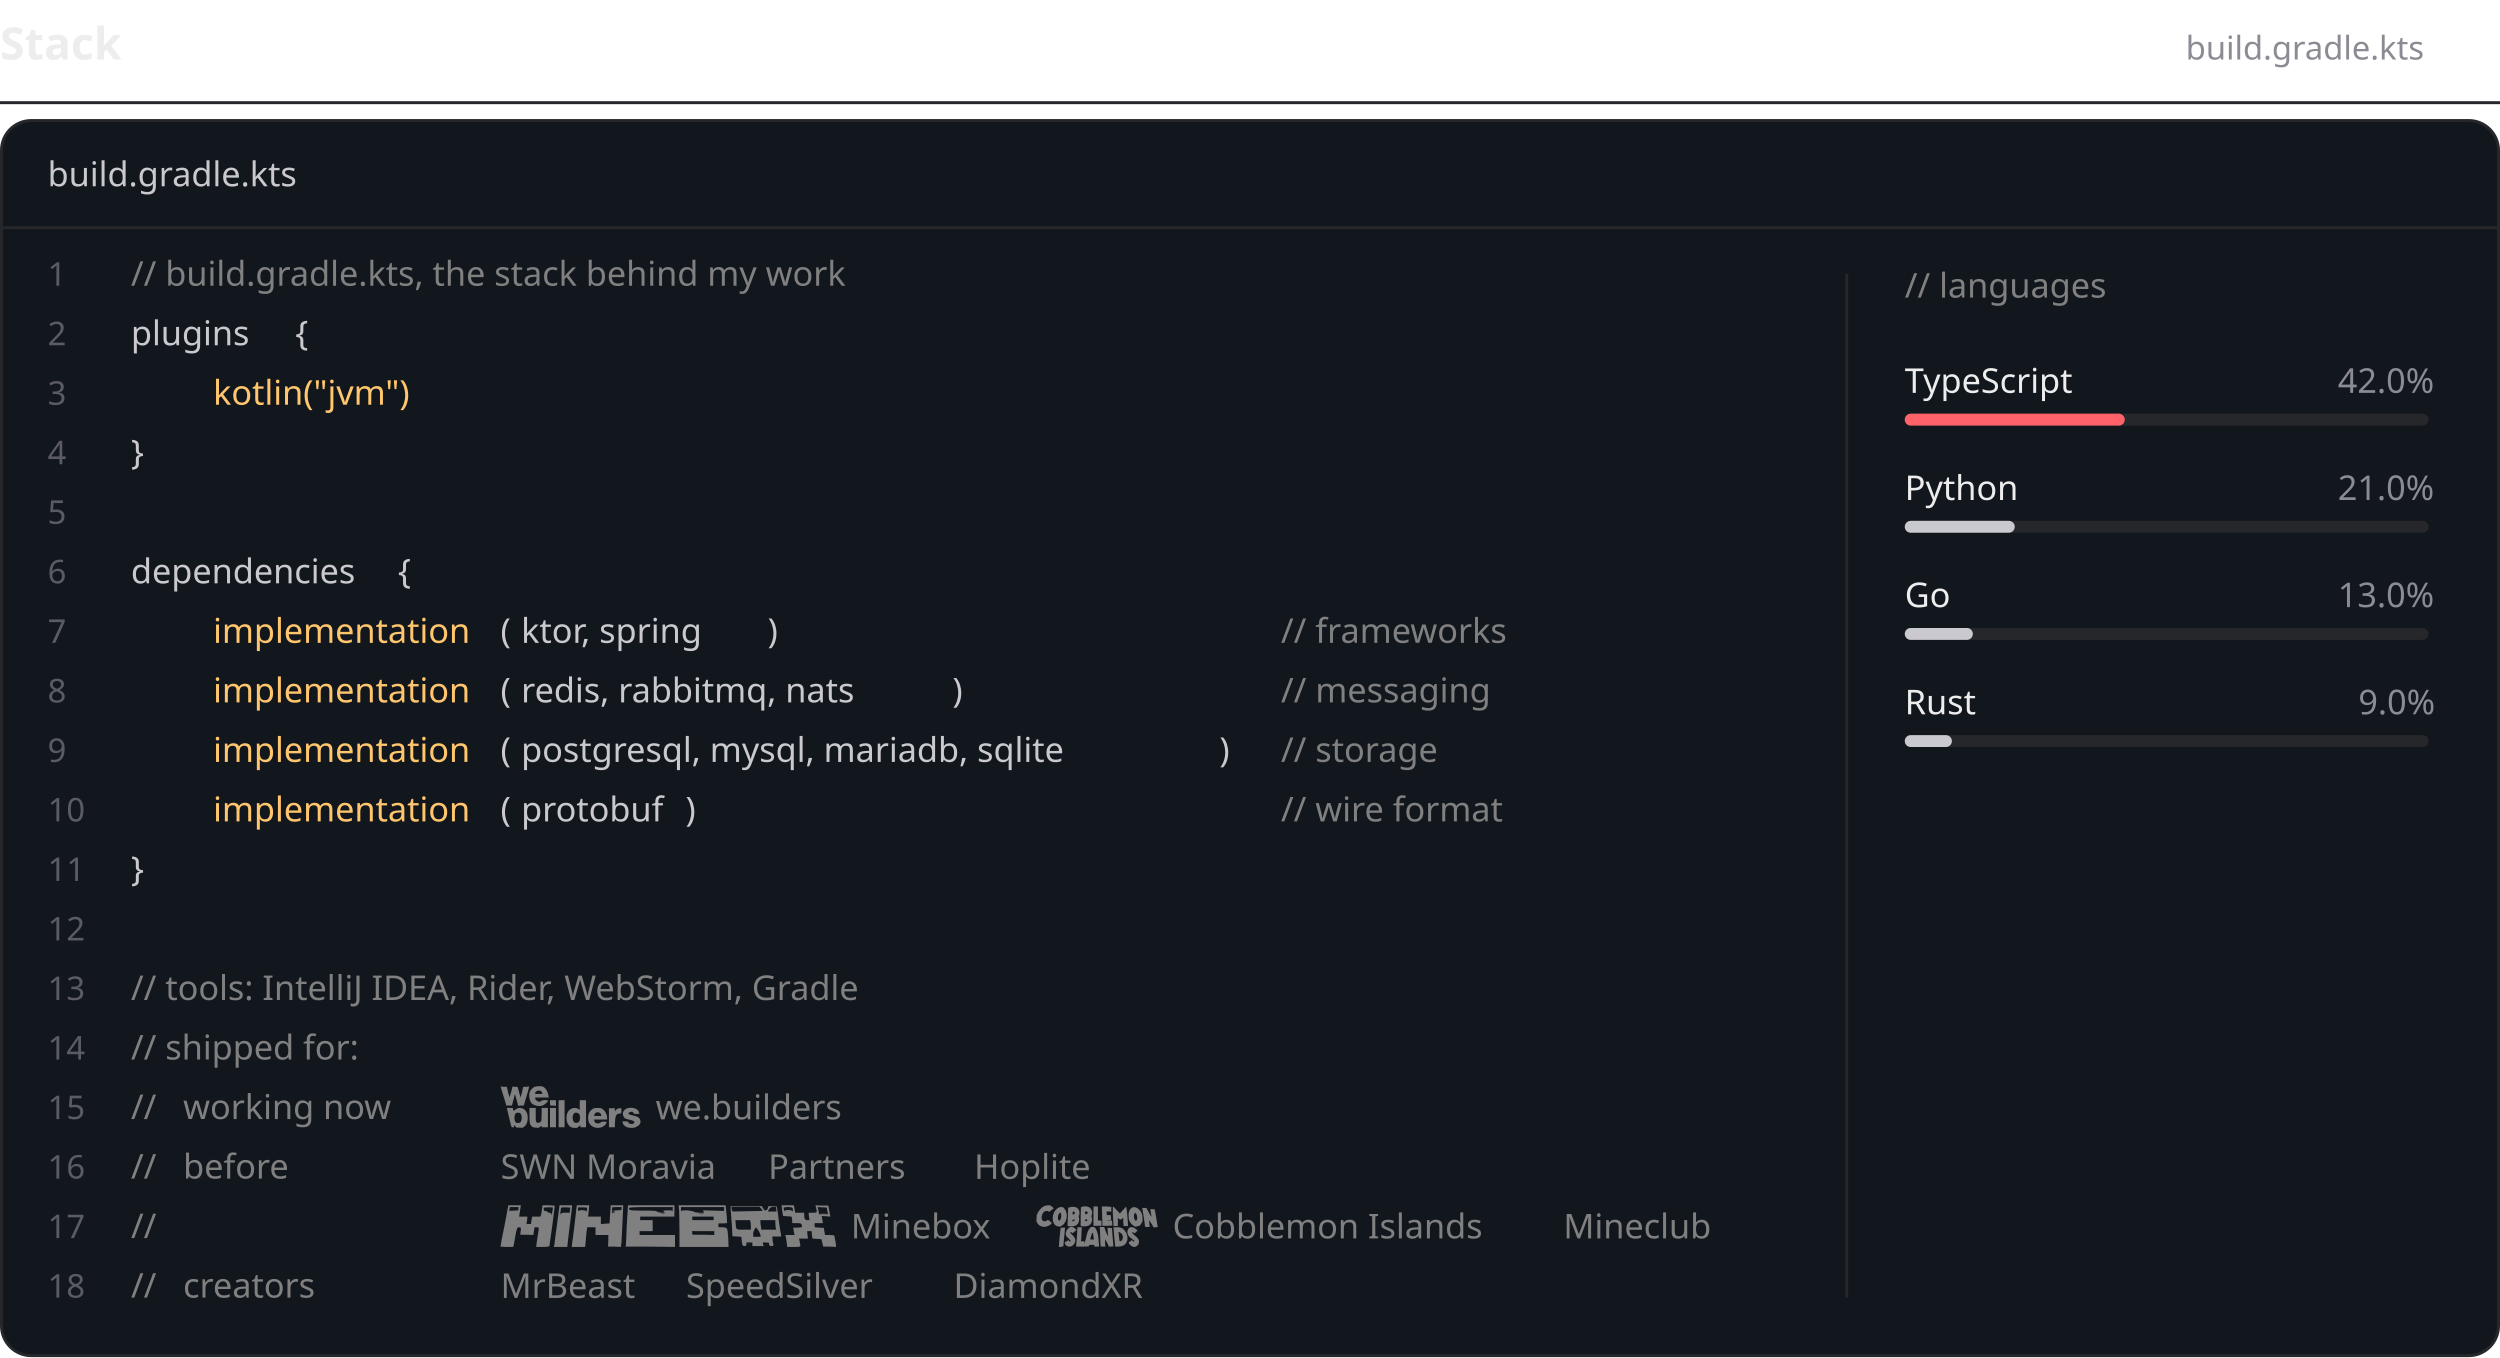
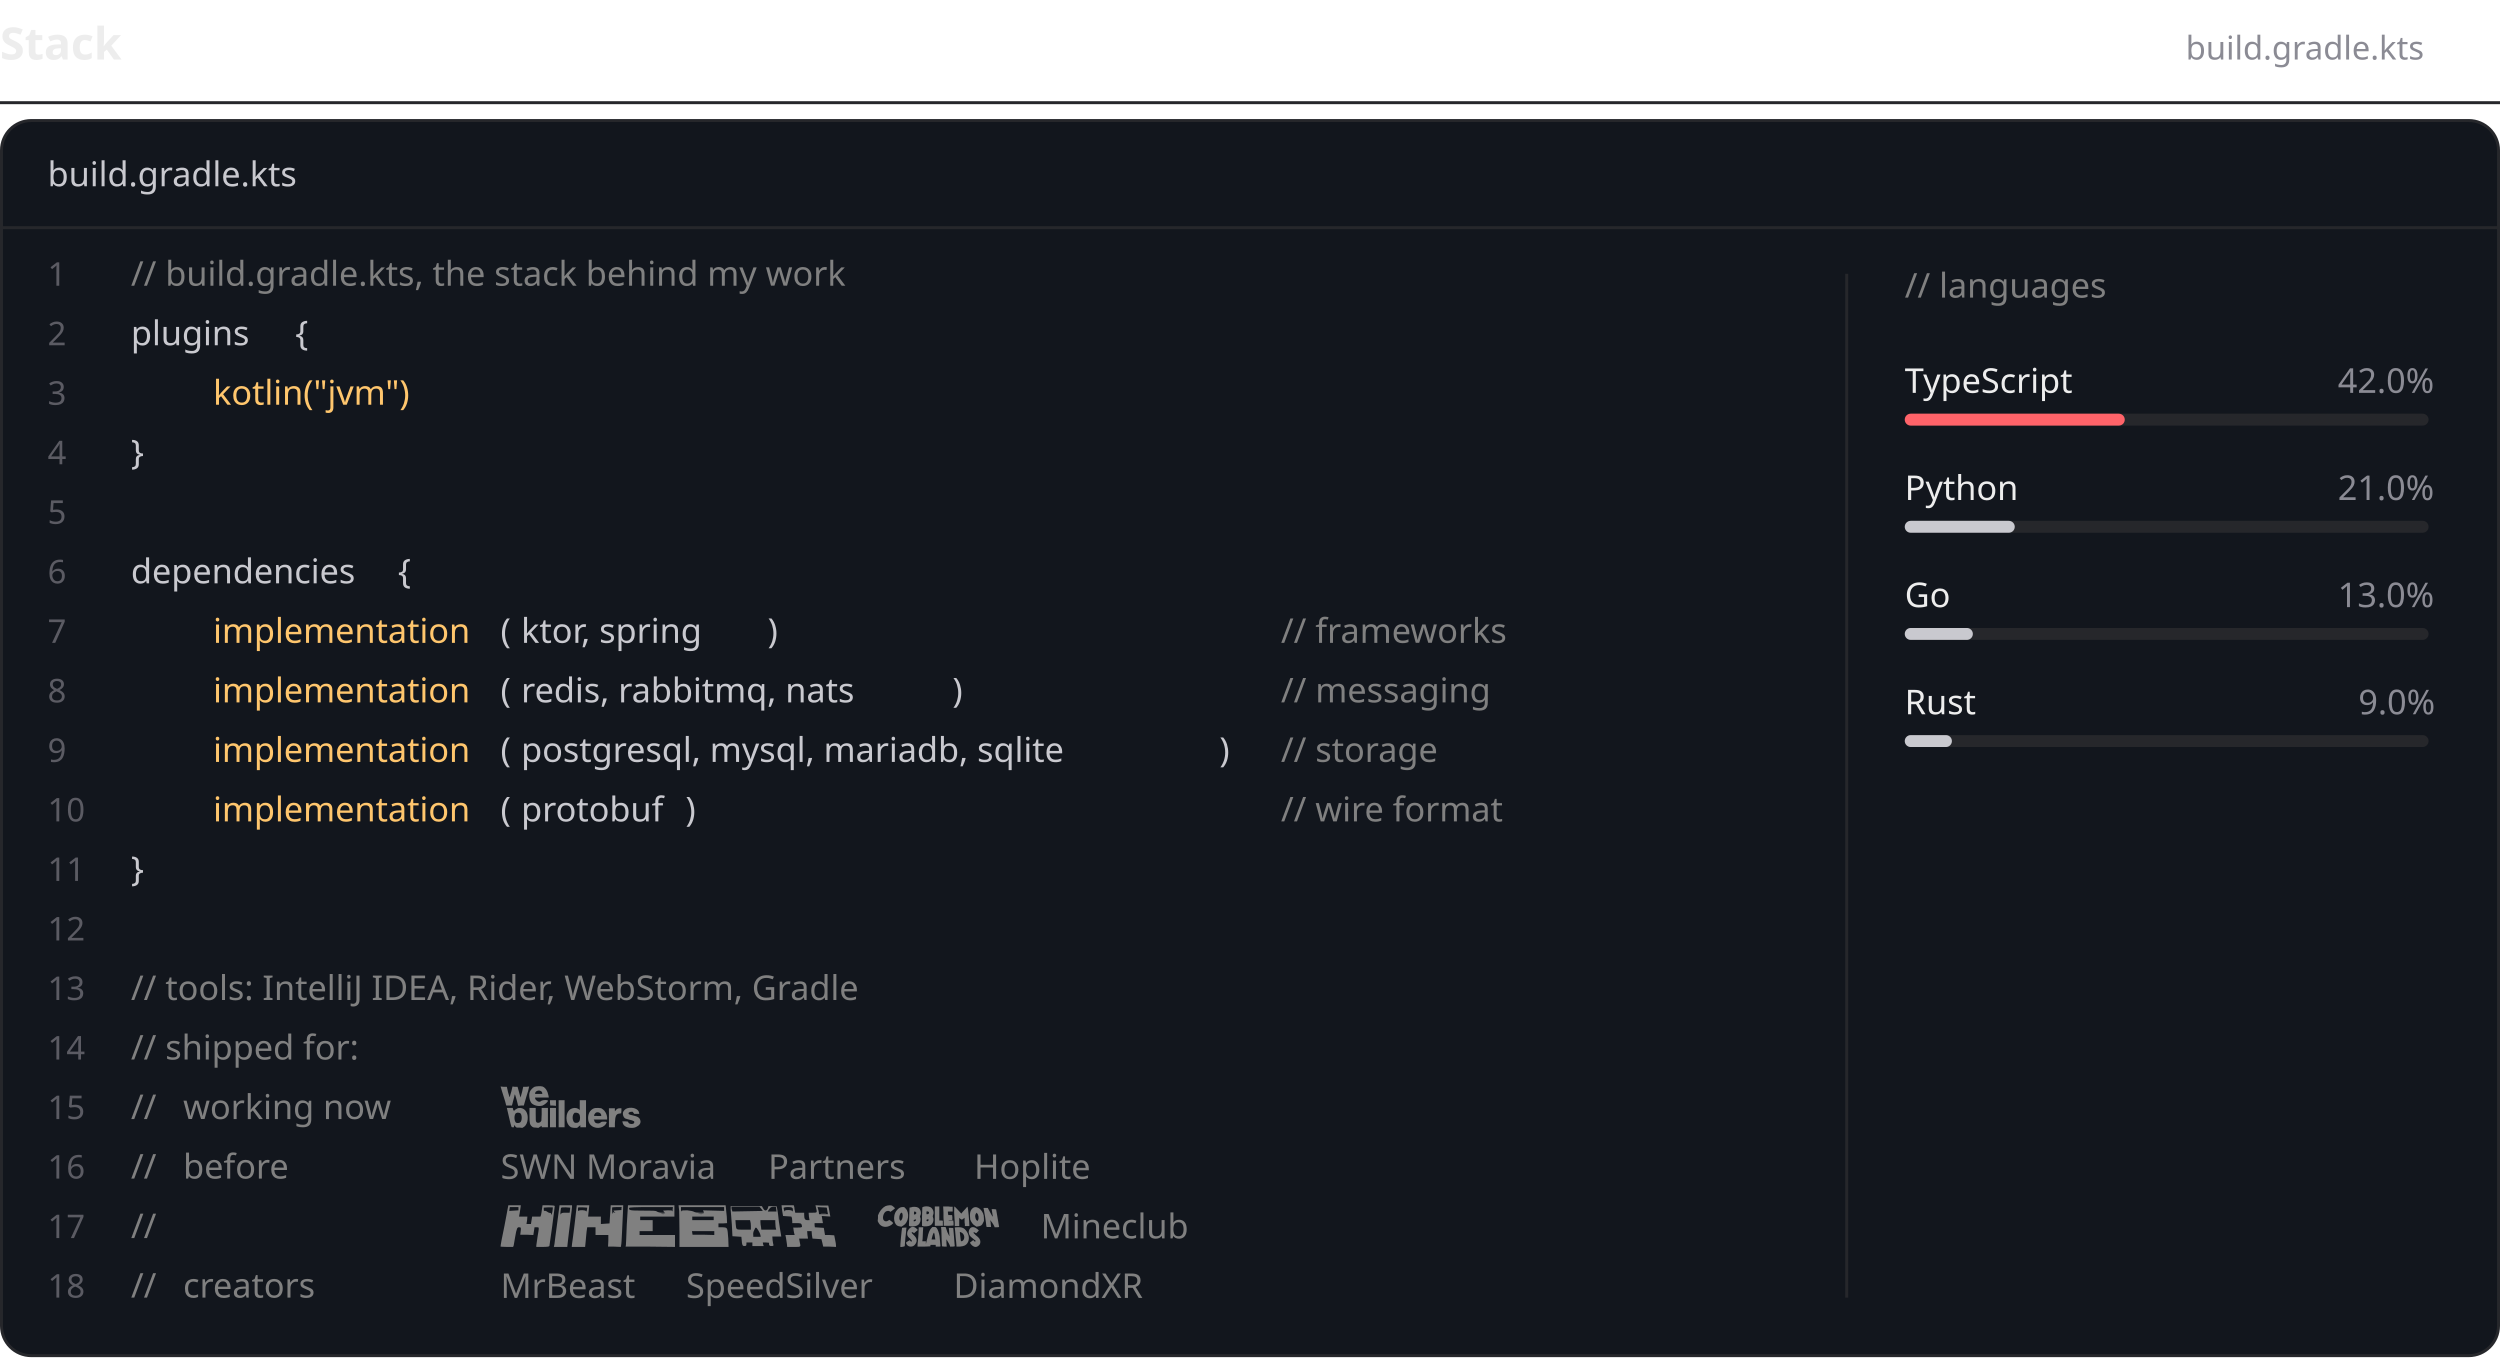
<svg xmlns="http://www.w3.org/2000/svg" width="840" height="456" viewBox="0 0 840 456" role="img">
  <defs>
-     <style>@font-face{font-family:"Geist";src:url(data:font/woff;sha256=468de3e990e484b53c9d82ea4ec833384daa09bece234237c42bffe1bcaabb05);font-weight:600;font-style:normal}@font-face{font-family:"Geist Mono";src:url(data:font/woff;sha256=8a13f3739d92a89276a868422a8b98ce0a7e0cdc4884b02e173662abdf96d1e9);font-weight:400;font-style:normal}</style>
+     <style>@font-face{font-family:"Geist";src:url(data:font/woff;sha256=468de3e990e484b53c9d82ea4ec833384daa09bece234237c42bffe1bcaabb05);font-weight:600;font-style:normal}@font-face{font-family:"Geist Mono";src:url(data:font/woff;sha256=1b813e39b52faaebbbe8e2921b4f0a1baa3b9be96a646405a429bcfb5d44bcdd);font-weight:400;font-style:normal}</style>
    <clipPath id="id0">
      <rect width="435.8" height="14" />
    </clipPath>
    <clipPath id="id1">
      <rect width="73.92" height="4" />
    </clipPath>
    <clipPath id="id2">
      <rect width="36.96" height="4" />
    </clipPath>
    <clipPath id="id3">
      <rect width="22.88" height="4" />
    </clipPath>
    <clipPath id="id4">
      <rect width="15.84" height="4" />
    </clipPath>
  </defs>
  <g>
    <g>
      <text xml:space="preserve" text-rendering="geometricPrecision" font-family="'Geist'" font-weight="600" font-size="15" fill="#ededed">
        <tspan x="0 9.54 15.675 24.105 32.505" y="20">Stack</tspan>
      </text>
      <text xml:space="preserve" text-rendering="geometricPrecision" font-family="'Geist Mono'" font-weight="400" font-size="11" fill="#8b8b94">
        <tspan x="734.4 741 747.6 754.2 760.8 767.4 774 780.6 787.2 793.8 800.4 807 813.6 820.2 826.8 833.4" y="20">build.gradle.kts</tspan>
      </text>
      <rect x="0" y="34" width="840" height="1" fill="#26272b" />
      <rect x="0.5" y="40.5" width="839" height="415" rx="10" fill="#12161d" stroke="#26272b" stroke-width="1" />
      <text xml:space="preserve" text-rendering="geometricPrecision" font-family="'Geist Mono'" font-weight="400" font-size="11.5" fill="#c9c9cf">
        <tspan x="16 22.9 29.8 36.7 43.6 50.5 57.4 64.3 71.2 78.1 85 91.9 98.8 105.7 112.6 119.5" y="62.582">build.gradle.kts</tspan>
      </text>
      <rect x="0" y="76" width="840" height="1" fill="#26272b" />
      <g>
        <text xml:space="preserve" text-rendering="geometricPrecision" font-family="'Geist Mono'" font-weight="400" font-size="11" fill="#5b5b63">
          <tspan x="16" y="96">1</tspan>
        </text>
      </g>
      <g>
        <text xml:space="preserve" text-rendering="geometricPrecision" font-family="'Geist Mono'" font-weight="400" font-size="11" fill="#5b5b63">
          <tspan x="16" y="116">2</tspan>
        </text>
      </g>
      <g>
        <text xml:space="preserve" text-rendering="geometricPrecision" font-family="'Geist Mono'" font-weight="400" font-size="11" fill="#5b5b63">
          <tspan x="16" y="136">3</tspan>
        </text>
      </g>
      <g>
        <text xml:space="preserve" text-rendering="geometricPrecision" font-family="'Geist Mono'" font-weight="400" font-size="11" fill="#5b5b63">
          <tspan x="16" y="156">4</tspan>
        </text>
      </g>
      <g>
        <text xml:space="preserve" text-rendering="geometricPrecision" font-family="'Geist Mono'" font-weight="400" font-size="11" fill="#5b5b63">
          <tspan x="16" y="176">5</tspan>
        </text>
      </g>
      <g>
        <text xml:space="preserve" text-rendering="geometricPrecision" font-family="'Geist Mono'" font-weight="400" font-size="11" fill="#5b5b63">
          <tspan x="16" y="196">6</tspan>
        </text>
      </g>
      <g>
        <text xml:space="preserve" text-rendering="geometricPrecision" font-family="'Geist Mono'" font-weight="400" font-size="11" fill="#5b5b63">
          <tspan x="16" y="216">7</tspan>
        </text>
      </g>
      <g>
        <text xml:space="preserve" text-rendering="geometricPrecision" font-family="'Geist Mono'" font-weight="400" font-size="11" fill="#5b5b63">
          <tspan x="16" y="236">8</tspan>
        </text>
      </g>
      <g>
        <text xml:space="preserve" text-rendering="geometricPrecision" font-family="'Geist Mono'" font-weight="400" font-size="11" fill="#5b5b63">
          <tspan x="16" y="256">9</tspan>
        </text>
      </g>
      <g>
        <text xml:space="preserve" text-rendering="geometricPrecision" font-family="'Geist Mono'" font-weight="400" font-size="11" fill="#5b5b63">
          <tspan x="16 22.6" y="276">10</tspan>
        </text>
      </g>
      <g>
        <text xml:space="preserve" text-rendering="geometricPrecision" font-family="'Geist Mono'" font-weight="400" font-size="11" fill="#5b5b63">
          <tspan x="16 22.6" y="296">11</tspan>
        </text>
      </g>
      <g>
        <text xml:space="preserve" text-rendering="geometricPrecision" font-family="'Geist Mono'" font-weight="400" font-size="11" fill="#5b5b63">
          <tspan x="16 22.6" y="316">12</tspan>
        </text>
      </g>
      <g>
        <text xml:space="preserve" text-rendering="geometricPrecision" font-family="'Geist Mono'" font-weight="400" font-size="11" fill="#5b5b63">
          <tspan x="16 22.6" y="336">13</tspan>
        </text>
      </g>
      <g>
        <text xml:space="preserve" text-rendering="geometricPrecision" font-family="'Geist Mono'" font-weight="400" font-size="11" fill="#5b5b63">
          <tspan x="16 22.6" y="356">14</tspan>
        </text>
      </g>
      <g>
        <text xml:space="preserve" text-rendering="geometricPrecision" font-family="'Geist Mono'" font-weight="400" font-size="11" fill="#5b5b63">
          <tspan x="16 22.6" y="376">15</tspan>
        </text>
      </g>
      <g>
        <text xml:space="preserve" text-rendering="geometricPrecision" font-family="'Geist Mono'" font-weight="400" font-size="11" fill="#5b5b63">
          <tspan x="16 22.6" y="396">16</tspan>
        </text>
      </g>
      <g>
        <text xml:space="preserve" text-rendering="geometricPrecision" font-family="'Geist Mono'" font-weight="400" font-size="11" fill="#5b5b63">
          <tspan x="16 22.6" y="416">17</tspan>
        </text>
      </g>
      <g>
        <text xml:space="preserve" text-rendering="geometricPrecision" font-family="'Geist Mono'" font-weight="400" font-size="11" fill="#5b5b63">
          <tspan x="16 22.6" y="436">18</tspan>
        </text>
      </g>
      <text xml:space="preserve" text-rendering="geometricPrecision" font-family="'Geist Mono'" font-weight="400" font-size="11.5" fill="#808080">
        <tspan x="44 50.9 57.8 64.7 71.6 78.5 85.4 92.3 99.2 106.1 113 119.9 126.8 133.7 140.6 147.5 154.4 161.3 168.2 175.1 182 188.9 195.8 202.7 209.6 216.5 223.4 230.3 237.2 244.1 251 257.9 264.8 271.7 278.6 285.5 292.4 299.3 306.2 313.1 320 326.9 333.8 340.7 347.6" y="96">// build.gradle.kts, the stack behind my work</tspan>
      </text>
      <g>
        <text xml:space="preserve" text-rendering="geometricPrecision" font-family="'Geist Mono'" font-weight="400" font-size="11.5" fill="#c9c9cf">
          <tspan x="44 50.9 57.8 64.7 71.6 78.5 85.4" y="116">plugins</tspan>
        </text>
        <text xml:space="preserve" text-rendering="geometricPrecision" font-family="'Geist Mono'" font-weight="400" font-size="11.5" fill="#c9c9cf">
          <tspan x="99.2" y="116">{</tspan>
        </text>
        <text xml:space="preserve" text-rendering="geometricPrecision" font-family="'Geist Mono'" font-weight="400" font-size="11.5" fill="#ffc66d">
          <tspan x="71.6 78.5 85.4 92.3 99.2 106.1 113 119.9 126.8 133.7 140.6 147.5 154.4" y="135.999">kotlin("jvm")</tspan>
        </text>
        <text xml:space="preserve" text-rendering="geometricPrecision" font-family="'Geist Mono'" font-weight="400" font-size="11.5" fill="#c9c9cf">
          <tspan x="44" y="156.001">}</tspan>
        </text>
      </g>
      <g>
        <text xml:space="preserve" text-rendering="geometricPrecision" font-family="'Geist Mono'" font-weight="400" font-size="11.5" fill="#c9c9cf">
          <tspan x="44 50.9 57.8 64.7 71.6 78.5 85.4 92.3 99.2 106.1 113 119.9" y="196.001">dependencies</tspan>
        </text>
        <text xml:space="preserve" text-rendering="geometricPrecision" font-family="'Geist Mono'" font-weight="400" font-size="11.5" fill="#c9c9cf">
          <tspan x="133.7" y="196.001">{</tspan>
        </text>
        <g>
          <text xml:space="preserve" text-rendering="geometricPrecision" font-family="'Geist Mono'" font-weight="400" font-size="11.5" fill="#ffc66d">
            <tspan x="71.6 78.5 85.4 92.3 99.2 106.1 113 119.9 126.8 133.7 140.6 147.5 154.4 161.3" y="216.001">implementation</tspan>
          </text>
          <text xml:space="preserve" text-rendering="geometricPrecision" font-family="'Geist Mono'" font-weight="400" font-size="11.5" fill="#c9c9cf">
            <tspan x="168.2" y="216.001">(</tspan>
          </text>
          <text xml:space="preserve" text-rendering="geometricPrecision" font-family="'Geist Mono'" font-weight="400" font-size="11.5" fill="#c9c9cf">
            <tspan x="175.1 182 188.9 195.8 202.7 209.6 216.5 223.4 230.3 237.2 244.1 251" y="216.001">ktor, spring</tspan>
          </text>
          <text xml:space="preserve" text-rendering="geometricPrecision" font-family="'Geist Mono'" font-weight="400" font-size="11.5" fill="#c9c9cf">
            <tspan x="257.9" y="216.001">)</tspan>
          </text>
          <text xml:space="preserve" text-rendering="geometricPrecision" font-family="'Geist Mono'" font-weight="400" font-size="11.5" fill="#808080">
            <tspan x="430.4 437.3 444.2 451.1 458 464.9 471.8 478.7 485.6 492.5 499.4 506.3 513.2" y="216.001">// frameworks</tspan>
          </text>
        </g>
        <g>
          <text xml:space="preserve" text-rendering="geometricPrecision" font-family="'Geist Mono'" font-weight="400" font-size="11.5" fill="#ffc66d">
            <tspan x="71.6 78.5 85.4 92.3 99.2 106.1 113 119.9 126.8 133.7 140.6 147.5 154.4 161.3" y="236.001">implementation</tspan>
          </text>
          <text xml:space="preserve" text-rendering="geometricPrecision" font-family="'Geist Mono'" font-weight="400" font-size="11.5" fill="#c9c9cf">
            <tspan x="168.2" y="236.001">(</tspan>
          </text>
          <text xml:space="preserve" text-rendering="geometricPrecision" font-family="'Geist Mono'" font-weight="400" font-size="11.5" fill="#c9c9cf">
            <tspan x="175.1 182 188.9 195.8 202.7 209.6 216.5 223.4 230.3 237.2 244.1 251 257.9 264.8 271.7 278.6 285.5 292.4 299.3 306.2 313.1" y="236.001">redis, rabbitmq, nats</tspan>
          </text>
          <text xml:space="preserve" text-rendering="geometricPrecision" font-family="'Geist Mono'" font-weight="400" font-size="11.5" fill="#c9c9cf">
            <tspan x="320" y="236.001">)</tspan>
          </text>
          <text xml:space="preserve" text-rendering="geometricPrecision" font-family="'Geist Mono'" font-weight="400" font-size="11.5" fill="#808080">
            <tspan x="430.4 437.3 444.2 451.1 458 464.9 471.8 478.7 485.6 492.5 499.4 506.3" y="236.001">// messaging</tspan>
          </text>
        </g>
        <g>
          <text xml:space="preserve" text-rendering="geometricPrecision" font-family="'Geist Mono'" font-weight="400" font-size="11.5" fill="#ffc66d">
            <tspan x="71.6 78.5 85.4 92.3 99.2 106.1 113 119.9 126.8 133.7 140.6 147.5 154.4 161.3" y="256.001">implementation</tspan>
          </text>
          <text xml:space="preserve" text-rendering="geometricPrecision" font-family="'Geist Mono'" font-weight="400" font-size="11.5" fill="#c9c9cf">
            <tspan x="168.2" y="256.001">(</tspan>
          </text>
          <text xml:space="preserve" text-rendering="geometricPrecision" font-family="'Geist Mono'" font-weight="400" font-size="11.5" fill="#c9c9cf">
            <tspan x="175.1 182 188.9 195.8 202.7 209.6 216.5 223.4 230.3 237.2 244.1 251 257.9 264.8 271.7 278.6 285.5 292.4 299.3 306.2 313.1 320 326.9 333.8 340.7 347.6 354.5 361.4 368.3 375.2 382.1 389 395.9 402.8" y="256.001">postgresql, mysql, mariadb, sqlite</tspan>
          </text>
          <text xml:space="preserve" text-rendering="geometricPrecision" font-family="'Geist Mono'" font-weight="400" font-size="11.5" fill="#c9c9cf">
            <tspan x="409.7" y="256.001">)</tspan>
          </text>
          <text xml:space="preserve" text-rendering="geometricPrecision" font-family="'Geist Mono'" font-weight="400" font-size="11.5" fill="#808080">
            <tspan x="430.4 437.3 444.2 451.1 458 464.9 471.8 478.7 485.6 492.5" y="256.001">// storage</tspan>
          </text>
        </g>
        <g>
          <text xml:space="preserve" text-rendering="geometricPrecision" font-family="'Geist Mono'" font-weight="400" font-size="11.5" fill="#ffc66d">
            <tspan x="71.6 78.5 85.4 92.3 99.2 106.1 113 119.9 126.8 133.7 140.6 147.5 154.4 161.3" y="276.001">implementation</tspan>
          </text>
          <text xml:space="preserve" text-rendering="geometricPrecision" font-family="'Geist Mono'" font-weight="400" font-size="11.5" fill="#c9c9cf">
            <tspan x="168.2" y="276.001">(</tspan>
          </text>
          <text xml:space="preserve" text-rendering="geometricPrecision" font-family="'Geist Mono'" font-weight="400" font-size="11.5" fill="#c9c9cf">
            <tspan x="175.1 182 188.9 195.8 202.7 209.6 216.5 223.4" y="276.001">protobuf</tspan>
          </text>
          <text xml:space="preserve" text-rendering="geometricPrecision" font-family="'Geist Mono'" font-weight="400" font-size="11.5" fill="#c9c9cf">
            <tspan x="230.3" y="276.001">)</tspan>
          </text>
          <text xml:space="preserve" text-rendering="geometricPrecision" font-family="'Geist Mono'" font-weight="400" font-size="11.5" fill="#808080">
            <tspan x="430.4 437.3 444.2 451.1 458 464.9 471.8 478.7 485.6 492.5 499.4 506.3 513.2 520.1" y="276.001">// wire format</tspan>
          </text>
        </g>
        <text xml:space="preserve" text-rendering="geometricPrecision" font-family="'Geist Mono'" font-weight="400" font-size="11.5" fill="#c9c9cf">
          <tspan x="44" y="296.001">}</tspan>
        </text>
      </g>
      <g>
        <text xml:space="preserve" text-rendering="geometricPrecision" font-family="'Geist Mono'" font-weight="400" font-size="11.5" fill="#808080">
          <tspan x="44 50.9 57.8 64.7 71.6 78.5 85.4 92.3 99.2 106.1 113 119.9 126.8 133.7 140.6 147.5 154.4 161.3 168.2 175.1 182 188.9 195.8 202.7 209.6 216.5 223.4 230.3 237.2 244.1 251 257.9 264.8 271.7 278.6 285.5 292.4 299.3 306.2 313.1 320 326.9 333.8 340.7 347.6 354.5 361.4 368.3" y="336.001">// tools: IntelliJ IDEA, Rider, WebStorm, Gradle</tspan>
        </text>
      </g>
      <g>
        <text xml:space="preserve" text-rendering="geometricPrecision" font-family="'Geist Mono'" font-weight="400" font-size="11.5" fill="#808080">
          <tspan x="44 50.9 57.8 64.7 71.6 78.5 85.4 92.3 99.2 106.1 113 119.9 126.8 133.7 140.6" y="356.001">// shipped for:</tspan>
        </text>
        <g>
          <g>
            <text xml:space="preserve" text-rendering="geometricPrecision" font-family="'Geist Mono'" font-weight="400" font-size="11.5" fill="#808080">
              <tspan x="44 50.9 57.8 64.7 71.6 78.5 85.4 92.3 99.2 106.1 113 119.9 126.8 133.7 140.6 147.5" y="376.001">//   working now</tspan>
            </text>
            <g transform="translate(168.2 365.018)" clip-path="url(#id0)">
              <g transform="translate(0 -0.05)">
                <path d="M11.4 0.2C11.9 0 13.5 -0.1 14.1 0.1C15.1 0.5 15.8 1.6 16.1 3.2L16.2 3.8L13.9 3.8L11.6 3.8L11.6 4.1C11.6 4.2 11.8 4.6 12.1 4.8C12.6 5.3 13.2 5.4 13.7 4.9C14.2 4.6 15.9 4.5 15.9 4.9C15.9 5.3 14.8 6.2 14.1 6.5C12.8 6.9 11.2 6.5 10.4 5.7C9.7 4.9 9.4 3 9.8 1.9C10.1 1.2 10.8 0.5 11.4 0.2ZM0.5 1.8L0 0.1L1 0.2L2.1 0.2L2.5 2C2.8 3 3 3.8 3.1 3.6C3.1 3.5 3.3 2.7 3.6 1.8L4 0.1L4.8 0.2L5.7 0.2L6.2 2C6.4 2.9 6.7 3.7 6.7 3.8C6.7 3.8 6.9 3 7.2 2L7.6 0.2L8.6 0.2L9.6 0.1L9.5 0.5C9.5 0.8 9.1 2.2 8.6 3.7L7.8 6.5L6.8 6.5L5.9 6.6L5.4 4.6C5.1 3.5 4.8 2.7 4.8 2.7C4.8 2.7 4.6 3.2 4.5 3.9C4.3 4.5 4.1 5.4 4 5.8L3.8 6.5L2.8 6.5L1.9 6.5L1.5 5C1.2 4.1 0.8 2.7 0.5 1.8ZM12.5 1.5C12 1.6 11.6 2 11.6 2.4L11.6 2.6L12.8 2.6L14 2.6L14 2.4C14 1.7 13.2 1.3 12.5 1.5ZM16.6 5.6L16.6 4.7L17.6 4.7L18.6 4.7L18.6 5.6L18.6 6.6L17.6 6.5L16.7 6.5L16.6 5.6ZM19.5 9.2L19.5 4.7L20.5 4.7L21.5 4.7L21.5 9.2L21.5 13.8L20.5 13.8L19.5 13.8L19.5 9.2ZM26.6 6.3L26.6 4.7L27.7 4.7L28.7 4.7L28.7 9.2L28.7 13.8L27.7 13.8L26.8 13.8L26.8 13.4L26.8 13.1L26.3 13.5L25.7 14L24.9 14C24.5 14 24 13.9 23.7 13.8C21.6 12.7 21.6 8.6 23.7 7.6C24.5 7.2 25.4 7.2 26.1 7.6L26.6 8L26.6 6.3ZM2.8 10.3L2.1 7.3L3.1 7.3L4.1 7.3L4.2 7.8C4.4 8.3 4.5 8.4 4.7 8.1C4.8 8 5.1 7.7 5.4 7.6C5.8 7.3 6.1 7.3 6.7 7.3C8.3 7.5 9.3 9 9.1 11.1C9 12.2 8.6 13.2 7.8 13.7L7.3 14L6.4 13.9L5.4 13.9L4.9 13.5L4.5 13L4.5 13.4L4.5 13.8L4.1 13.8C3.6 13.8 3.7 14.1 2.8 10.3ZM9.7 9.8L9.7 7.3L10.8 7.3L11.8 7.3L11.8 9.5C11.8 11.2 11.8 11.8 12 12C12.2 12.4 13 12.4 13.4 12L13.7 11.6L13.8 9.5L13.8 7.3L14.8 7.3L15.9 7.3L15.9 10.6L15.9 13.8L14.8 13.8L13.8 13.8L13.8 13.5L13.8 13.3L13.3 13.6L12.7 14L11.8 13.9C11.1 13.9 10.8 13.8 10.5 13.5C9.8 12.9 9.7 12.4 9.7 9.8ZM16.6 10.6L16.6 7.3L17.6 7.3L18.6 7.3L18.6 10.6L18.6 13.8L17.6 13.8L16.6 13.8L16.6 10.6ZM31.2 7.5C31.7 7.3 32 7.3 32.8 7.3L33.8 7.4L34.4 7.8C35.1 8.3 35.7 9.4 35.8 10.4L35.8 11.2L33.6 11.2L31.3 11.2L31.5 11.6C31.5 11.9 31.8 12.2 31.9 12.3C32.4 12.6 33.2 12.6 33.6 12.2C33.8 12 34 11.9 34.7 11.9C35.8 11.9 35.8 12 35.3 12.8C34.8 13.5 33.8 14 32.8 14C30.7 14 29.4 12.7 29.4 10.7C29.4 9.2 30 8.1 31.2 7.5ZM42.6 7.4C44.3 6.9 46.3 7.6 46.5 8.8L46.6 9.3L45.8 9.3L44.9 9.3L44.6 8.9L44.4 8.6L43.8 8.6C43.1 8.7 42.8 9 43.1 9.4C43.2 9.5 43.8 9.7 44.4 9.8C46.2 10.2 46.8 10.6 47 11.7C47.1 12.5 46.6 13.2 45.7 13.6C45.2 13.9 44.8 14 44 14C42.3 14 41.2 13.3 41 12.2L40.9 11.8L41.8 11.8C42.4 11.8 42.8 11.9 42.8 11.9C42.8 12 42.9 12.2 43.1 12.4C43.5 12.8 44.6 12.8 44.8 12.4C45.2 11.8 44.8 11.6 43.1 11.2C42.6 11.1 42.1 10.9 41.8 10.8C41.3 10.4 41 9.7 41.1 8.9C41.2 8.3 41.9 7.6 42.6 7.4ZM36.4 10.6L36.4 7.4L37.4 7.4L38.4 7.4L38.4 7.9L38.4 8.4L38.7 8.1C39 7.6 39.5 7.4 40.1 7.4L40.6 7.4L40.6 8.3L40.5 9.1L39.9 9.2C38.8 9.3 38.5 10 38.4 12.5L38.4 13.8L37.4 13.8L36.4 13.8L36.4 10.6ZM32 8.9C31.7 9.1 31.3 9.8 31.4 9.9C31.4 10 32 10 32.6 10L33.8 10L33.8 9.7C33.8 9 32.7 8.5 32 8.9ZM5.3 9C4.4 9.3 4.5 12 5.3 12.3C5.6 12.4 6.2 12.4 6.5 12.2C7.3 11.8 7.3 9.4 6.5 9C6.2 8.9 5.6 8.8 5.3 9ZM24.6 9.2C24.2 9.7 24.1 10.6 24.3 11.3C24.5 12.1 24.9 12.4 25.5 12.3C26.3 12.3 26.7 11.7 26.7 10.6C26.7 9.5 26.3 9 25.5 8.9L24.9 8.9L24.6 9.2Z" fill="#808080" />
-                 <text xml:space="preserve" text-rendering="geometricPrecision" font-family="'Geist Mono'" font-weight="400" font-size="11.5" fill="#808080">
-                   <tspan x="52.1 59 65.9 72.8 79.7 86.6 93.5 100.4 107.3 114.2 121.1" y="11.132">we.builders</tspan>
-                 </text>
              </g>
            </g>
          </g>
          <g>
            <text xml:space="preserve" text-rendering="geometricPrecision" font-family="'Geist Mono'" font-weight="400" font-size="11.5" fill="#808080">
              <tspan x="44 50.9 57.8 64.7 71.6 78.5 85.4 92.3 99.2 106.1 113" y="396.001">//   before</tspan>
            </text>
            <g transform="translate(168.2 385.018)" clip-path="url(#id0)">
              <g transform="translate(0 0.1)">
                <text xml:space="preserve" text-rendering="geometricPrecision" font-family="'Geist Mono'" font-weight="400" font-size="11.5" fill="#808080">
                  <tspan x="0 6.9 13.8 20.7 27.6 34.5 41.4 48.3 55.2 62.1 69" y="10.982">SWN Moravia</tspan>
                </text>
              </g>
              <g transform="translate(89.9 0.1)">
                <text xml:space="preserve" text-rendering="geometricPrecision" font-family="'Geist Mono'" font-weight="400" font-size="11.5" fill="#808080">
                  <tspan x="0 6.9 13.8 20.7 27.6 34.5 41.4 48.3" y="10.982">Partners</tspan>
                </text>
              </g>
              <g transform="translate(159.1 0.1)">
                <text xml:space="preserve" text-rendering="geometricPrecision" font-family="'Geist Mono'" font-weight="400" font-size="11.5" fill="#808080">
                  <tspan x="0 6.9 13.8 20.7 27.6 34.5 41.4" y="10.982">Hoplite</tspan>
                </text>
              </g>
            </g>
          </g>
          <g>
            <text xml:space="preserve" text-rendering="geometricPrecision" font-family="'Geist Mono'" font-weight="400" font-size="11.5" fill="#808080">
              <tspan x="44 50.9 57.8 64.7 71.6" y="416.001">//   </tspan>
            </text>
            <g transform="translate(168.2 405.018)" clip-path="url(#id0)">
              <g transform="translate(0 -0.05)">
                <path d="M1.3 6.9L2.6 0L4.7 0L6.8 0L6.7 0.8C6.6 1.3 6.5 2.1 6.4 2.7L6.2 3.8L7.6 3.8L9 3.8L8.9 5L8.7 6.3L9.5 6.3L10.2 6.3L10.4 5L10.6 3.8L12 3.8L13.4 3.8L13.6 3.2C13.7 2.9 13.8 2 13.9 1.3L14.1 0L16.1 0C17.5 0 18.2 0.1 18.2 0.3C18.2 0.8 16.5 13.4 16.4 13.7C16.3 13.9 15.6 14 14.1 14L12 14L12 13.5C12 13.3 12.2 12 12.4 10.7C13 7.1 13 7.4 12.1 7.4L11.4 7.4L11.2 8.7L11 10L8.8 9.9L6.6 9.9L6.7 9.1C6.9 7.6 6.9 7.4 6.3 7.4C5.6 7.3 5.4 7.7 4.9 10.6C4.7 12 4.4 13.3 4.4 13.5L4.2 14L2.2 14C1 14 0.1 13.9 0 13.9C-0.1 13.8 0.5 10.7 1.3 6.9ZM19 6.1L19.8 0L21.9 0L24 0L24 0.5C24 0.7 23.8 2.6 23.5 4.8C23.2 6.9 22.9 9.8 22.7 11.3L22.4 14L20.2 14L17.9 14L18.1 13C18.1 12.5 18.6 9.4 19 6.1ZM24.9 6.1L25.6 0L27.7 0L29.8 0L29.6 1.9L29.4 3.8L31.6 3.8L33.7 3.8L33.7 5L33.7 6.3L35.1 6.2L36.6 6.1L36.8 3.1L37 0L39.1 0L41.2 0L41.1 2.7C41 4.2 40.9 7.1 40.8 9.1C40.7 11.2 40.6 13.1 40.5 13.4L40.4 14L38.2 13.9L36.1 13.9L36.2 11.9L36.2 10L34.1 10L31.9 10L31.9 8.7L31.9 7.4L30.5 7.4L29.1 7.4L28.9 8.8C28.8 9.5 28.7 11 28.6 12L28.4 14L26.2 14L23.9 14L24 13C24.1 12.5 24.5 9.4 24.9 6.1ZM42.4 6.5L42.8 0L50.6 0L58.4 0L58.4 1.9L58.4 3.8L52.6 3.8L46.9 3.8L46.9 4.4L46.9 5L49 5L51.1 5L51.1 6.9L51.1 8.7L48.9 8.7L46.7 8.7L46.7 9.4L46.7 10L52.6 10L58.6 10L58.6 12L58.6 14L50.3 13.9L42 13.9L42.1 13.4C42.1 13.2 42.3 10.1 42.4 6.5ZM60 1.9L59.8 0L67.7 0L75.6 0L75.7 0.8C75.7 1.3 75.9 2.6 76 3.8L76.1 6L74.7 6.1L73.2 6.1L73.2 6.8L73.2 7.4L74.6 7.4C76.3 7.5 76.2 7.4 76.5 11.2L76.6 14L68.4 14L60.1 14L60.1 8.9C60.1 6.1 60 3 60 1.9ZM94.6 1.8L94.4 0L96.4 0L98.5 0L98.7 0.7C98.7 1.1 98.8 1.6 98.9 2L99 2.5L100.5 2.5L102 2.5L102 3.2C102 4.6 102.3 5 103.1 5L103.8 5L103.6 3.8L103.5 2.5L104.9 2.5C106.4 2.5 106.4 2.5 106 0.9L105.8 0L107.9 0.1L110.1 0.1L110.3 1C110.4 1.5 110.5 2.3 110.6 2.8L110.8 3.8L109.4 3.7L107.9 3.6L108.1 4.8L108.3 6L106.9 6L105.5 6L105.5 6.7L105.6 7.4L107.1 7.5L108.6 7.6L108.8 8.8L109 10L110.6 10L112.1 10.1L112.4 11.6C112.6 12.4 112.7 13.3 112.7 13.6L112.7 14L110.5 13.9L108.4 13.9L108.1 12.6L107.8 11.4L106.3 11.3L104.8 11.2L104.6 10L104.5 8.7L103.7 8.7L103 8.7L103.1 10L103.3 11.2L101.8 11.2L100.3 11.2L100.5 12.3C100.9 14.1 101 14 98.5 14L96.3 14L96.2 13C96.1 12.4 96 11.5 95.9 11L95.7 10L97.2 10L98.8 10L98.6 9.2C98.5 8.7 98.4 8.2 98.4 7.9L98.3 7.5L99.8 7.5C101.3 7.5 101.5 7.4 101.1 6.4C101 6.1 100.6 6 99.5 6L98 6L98 5.4C98 5.1 97.9 4.6 97.9 4.3L97.7 3.8L96.3 3.7L94.9 3.6L94.6 1.8ZM77.3 1.5L77.3 0.3L82.6 0.3L87.8 0.3L88.2 1C88.7 2 89.4 2 89.8 1L90 0.3L91.4 0.3L92.7 0.3L92.9 1C93 1.3 93.3 3.3 93.5 5.4C93.8 7.4 94.1 9.4 94.2 9.8L94.3 10.5L92.8 10.5L91.3 10.5L91.4 11.8C91.5 12.5 91.6 13.2 91.7 13.4C91.7 13.6 91.5 13.7 91 13.7C90.5 13.7 90.3 13.6 90.2 13.2L90.2 12.6L89.1 12.5L88.1 12.5L88.2 13.1L88.4 13.7L86.5 13.7L84.6 13.7L84.6 13.1L84.6 12.5L83.6 12.5L82.6 12.5L82.6 13.1C82.6 13.6 82.4 13.7 81.9 13.7C81.3 13.7 81.1 13.4 81 11.6L80.9 10.6L79.4 10.5L77.9 10.4L77.7 6.5C77.5 4.4 77.4 2.1 77.3 1.5ZM3 1.3L2.9 1.9L4.5 1.8L6 1.7L6 1.2L6 0.6L4.5 0.6L3.1 0.6L3 1.3ZM15.9 0.7L14.5 0.8L14.5 1.4C14.5 1.8 14.6 2 14.7 1.9C14.9 1.8 15.3 1.9 15.7 2.2C16.1 2.5 16.5 2.6 16.7 2.6C16.8 2.5 17 2.7 17 3.1C17.1 3.4 17.2 3 17.4 2.2C17.5 1.4 17.6 0.7 17.5 0.7C17.4 0.7 16.7 0.7 15.9 0.7ZM20.3 0.9C20.3 1 20.2 1.6 20.1 2.3C20.1 3.1 20.1 3.3 20.3 2.9C20.4 2.6 20.8 2.5 21.8 2.5L23.2 2.5L23.3 1.7L23.4 0.8L21.9 0.7C21 0.7 20.4 0.7 20.3 0.9ZM26.1 0.7C26 0.8 26 1.1 26 1.5C26 1.8 26.1 2 26.2 1.9C26.5 1.5 28.6 1.6 28.7 2C28.8 2.2 28.9 2.1 29 1.6L29.1 0.8L27.6 0.7C26.8 0.7 26.1 0.7 26.1 0.7ZM37.5 0.7C37.5 0.8 37.4 1.4 37.5 2.1C37.5 2.8 37.5 3.1 37.6 2.8C37.7 2.4 37.8 2.3 38.1 2.4L38.6 2.6L38.2 2.2L37.9 1.8L39.2 1.7L40.6 1.6L40.6 1.1L40.7 0.6L39.2 0.6C38.3 0.6 37.6 0.7 37.5 0.7ZM43.2 0.9C43 1.7 43.5 1.8 47.7 1.8C51.1 1.8 52.2 1.8 52.5 2.1C52.8 2.3 53.5 2.5 54.1 2.5L55.2 2.5L54.9 2.2L54.6 1.8L56.1 1.7C57.3 1.7 57.6 1.7 57.7 2C57.8 2.2 57.8 2 57.8 1.5L57.9 0.6L50.6 0.6C45.2 0.6 43.3 0.7 43.2 0.9ZM60.6 1.5C60.7 2 60.7 2.2 60.8 2C60.9 1.7 61.2 1.7 62.7 1.7C63.7 1.8 64.7 2 65 2.2C65.3 2.4 66.1 2.5 66.9 2.5L68.3 2.5L68.2 2.1L68 1.7L71.6 1.8L75.1 1.9L75.1 1.3L75.1 0.6L67.9 0.6L60.6 0.6L60.6 1.5ZM77.6 1C77.6 1.2 77.7 1.6 77.8 1.8L77.9 2.1L83 2L88.1 1.9L87.6 1.2L87 0.5L82.3 0.5L77.6 0.5L77.6 1ZM90.3 1.2C90 1.6 89.8 2 89.8 2.1C89.8 2.1 90.4 2.1 91.2 2.1L92.7 2.1L92.6 1.3L92.5 0.5L91.7 0.5C91 0.5 90.7 0.7 90.3 1.2ZM95.1 0.9C95.1 1.4 95.5 2.4 95.5 2C95.5 1.7 95.8 1.6 96.7 1.6C97.5 1.6 97.9 1.8 98.1 2C98.2 2.3 98.2 2.2 98.2 1.8C98.3 0.8 98 0.6 96.5 0.6C95.7 0.6 95 0.8 95.1 0.9ZM106.6 1C106.7 1.2 106.8 1.8 106.9 2.2L107 3L108.5 3L110 3L109.8 2C109.7 1.4 109.6 0.9 109.6 0.8C109.6 0.8 108.8 0.7 108 0.7L106.5 0.6L106.6 1ZM107.8 2.7C107.4 2.6 107.7 2.6 108.5 2.6C109.2 2.6 109.6 2.6 109.2 2.7C108.8 2.7 108.2 2.7 107.8 2.7ZM54 2.9C54.3 3 54.9 3 55.2 2.9C55.5 2.9 55.2 2.8 54.5 2.8C53.8 2.8 53.6 2.9 54 2.9ZM66.5 2.9C67 3 67.7 3 68.2 2.9C68.6 2.9 68.2 2.8 67.4 2.8C66.5 2.8 66.1 2.9 66.5 2.9ZM64.4 4.4L64.4 5L68 5L71.6 5L71.6 4.4L71.6 3.8L68 3.8L64.4 3.8L64.4 4.4ZM79 6.3C79.2 8.3 79 8.2 81.7 8.2L84.1 8.2L84.1 7C84.1 6.3 84 5.6 83.9 5.4L83.8 5L81.3 5L78.9 5L79 6.3ZM87.3 5.7C87.3 6.1 87.4 6.8 87.5 7.3L87.6 8.2L90.1 8.2L92.6 8.2L92.4 7.3C92.4 6.8 92.3 6.1 92.3 5.7L92.3 5L89.8 5L87.3 5L87.3 5.7ZM85.2 8.4C84.9 8.9 84.8 9.6 84.9 10L84.9 10.6L86.2 10.6L87.4 10.6L87.3 10C87.2 9.3 86.1 7.5 85.8 7.5C85.6 7.5 85.4 7.9 85.2 8.4ZM64.4 9.3L64.5 9.9L68.2 9.9L71.8 10L71.8 9.4L71.8 8.7L68.1 8.7L64.3 8.7L64.4 9.3Z" fill="#808080" />
-                 <text xml:space="preserve" text-rendering="geometricPrecision" font-family="'Geist Mono'" font-weight="400" font-size="11.5" fill="#808080">
-                   <tspan x="117.7 124.6 131.5 138.4 145.3 152.2 159.1" y="11.132">Minebox</tspan>
-                 </text>
-               </g>
-               <g transform="translate(180 -0.05)">
+               </g>
+               <g transform="translate(126.7 -0.05)">
                <path d="M2.6 0.3C3.3 0 4.4 -0.1 4.8 0.1C5.1 0.3 5.8 0.9 5.8 1C5.8 1.1 5.4 1.4 5 1.7L4.3 2.2L4.1 2.1C3.9 1.8 3.1 1.8 2.6 2.2C1.8 2.9 1.5 4.5 2.1 5.1C2.5 5.5 3.1 5.5 3.6 5.1L3.9 4.9L4.5 5.3C4.9 5.6 5.2 5.9 5.2 6C5.2 6.1 4.9 6.3 4.6 6.6C3 7.7 1.1 7.4 0.3 5.9L0 5.3L0.1 4.4L0.1 3.4L0.5 2.5C1 1.6 1.8 0.7 2.6 0.3ZM15.4 0.5C16 0.3 17.1 0.3 17.6 0.6C18.5 0.9 19.1 2.4 18.6 3.3L18.5 3.7L18.6 4.1C19 5.1 18.5 6.4 17.6 6.8C17.1 7.1 15.6 7.2 15.1 7L14.9 6.9L14.9 3.8L15 0.7L15.4 0.5ZM19.2 3.6L19.2 0.4L19.9 0.4L20.7 0.4L20.7 2.3C20.7 3.4 20.7 4.4 20.7 4.7L20.7 5.1L21.3 5.1L21.9 5.2L21.9 6L21.9 6.9L20.5 6.9L19.2 6.9L19.2 3.6ZM22.1 2.4L22 0.4L22.9 0.4C23.4 0.4 24.2 0.4 24.5 0.5L25.2 0.5L25.2 1.3L25.2 2.1L24.4 2.1L23.6 2.1L23.6 2.4C23.6 2.6 23.6 2.8 23.7 3L23.7 3.3L24.3 3.3L25 3.3L25.1 4C25.1 4.4 25.1 4.8 25.1 4.9C25 5 24.8 5 24.4 5C24.1 5 23.8 5 23.8 5.1C23.8 5.1 24.1 5.2 24.6 5.1L25.4 5.1L25.5 5.9C25.5 6.3 25.5 6.7 25.5 6.8C25.4 6.8 24.7 6.9 23.8 6.9L22.2 6.9L22.2 5.7C22.1 5 22.1 3.5 22.1 2.4ZM25.7 2.5C25.7 1.1 25.7 0.4 25.8 0.4C25.8 0.4 26.4 0.9 27 1.6L28.1 2.8L28.5 2.3C28.7 2.1 29.1 1.6 29.5 1.2L30.1 0.5L30.2 0.6C30.4 0.8 30.8 5.6 30.8 6.7L30.8 7L30.1 7L29.3 7L29.3 6.4C29.2 6.1 29.2 5.5 29.2 5L29.2 4.2L28.7 4.6C28.3 4.9 28.2 4.9 27.7 4.5L27.4 4.2L27.4 5.6L27.4 7L26.7 7L25.9 7L25.9 5.8C25.8 5.1 25.8 3.6 25.7 2.5ZM11.2 0.7C11.9 0.4 13.1 0.5 13.6 0.8C14.4 1.3 14.7 2.4 14.4 3.3C14.2 3.6 14.2 3.9 14.3 4.1C14.6 4.8 14.3 6 13.7 6.5C13.3 6.9 12.6 7.1 11.7 7.1C11.2 7.1 10.8 7.1 10.7 7L10.5 6.9L10.6 3.9L10.7 0.8L11.2 0.7ZM7.3 0.9C7.6 0.7 8 0.6 8.3 0.6L8.9 0.6L9.4 1.1C10.8 2.5 10.4 5.8 8.6 6.8L8 7.2L7.4 7.1C6.6 7 6.2 6.7 5.8 5.9C5.4 5 5.4 3.6 5.9 2.5C6.1 2 6.8 1.2 7.3 0.9ZM31.9 1C32.9 0.1 34.6 0.9 35.4 2.7C35.6 3.2 35.7 3.6 35.7 4.4L35.7 5.3L35.4 5.9C35.1 6.7 34.6 7 33.8 7.1L33.2 7.2L32.6 6.8C32 6.5 31.4 5.6 31.1 4.8C31.1 4.5 31 3.9 31 3.3C31 2.2 31.3 1.5 31.9 1ZM35.6 1.2L35.6 0.9L36.3 0.9L37 0.9L37.8 2.4C38.2 3.2 38.6 3.9 38.7 3.8C38.7 3.8 38.6 3.2 38.5 2.6C38.4 1.9 38.3 1.3 38.3 1.3C38.4 1.3 38.7 1.3 39.1 1.3L39.8 1.4L40.3 4.3C40.6 5.9 40.8 7.2 40.8 7.3C40.8 7.3 40.5 7.4 40.1 7.4L39.3 7.4L39.2 7.1C39.1 6.7 37.8 4.8 37.8 5.1C37.9 5.3 38 5.9 38 6.4L38.1 7.3L37.3 7.3L36.6 7.3L36.5 6.9C36.5 6.6 36.3 5.3 36.1 3.9C35.8 2.6 35.7 1.3 35.6 1.2ZM16.4 2.5L16.4 3L16.7 3C17.3 3 17.5 2.2 16.9 2.1C16.4 2 16.4 2 16.4 2.5ZM12.2 2.6L12.2 3.1L12.4 3.1C12.7 3.1 13 2.8 13 2.6C13 2.4 12.7 2.1 12.4 2.1C12.2 2.1 12.2 2.3 12.2 2.6ZM7.7 2.7C7.3 3.2 7.1 4.3 7.4 4.9C7.6 5.3 7.8 5.3 8.1 4.8C8.4 4.3 8.5 3.4 8.3 2.8C8.1 2.4 8 2.4 7.7 2.7ZM33.1 2.7C32.6 3.2 32.7 4.4 33.2 5L33.5 5.3L33.7 5C34.1 4.5 33.9 3.1 33.4 2.7L33.2 2.5L33.1 2.7ZM16.8 4.7C16.5 4.8 16.4 4.8 16.4 5.1C16.4 5.4 16.8 5.5 17 5.2C17.3 4.9 17.1 4.7 16.8 4.7ZM12.3 4.9C12 5 12 5.5 12.3 5.4C12.7 5.3 12.9 5.1 12.9 4.9C12.9 4.7 12.6 4.7 12.3 4.9ZM11.2 7.4C11.8 7.1 12.5 7.3 13 7.8L13.5 8.3L12.9 8.8L12.2 9.4L12 9.2C11.8 9 11.4 9 11.4 9.2C11.4 9.3 11.7 9.6 12.1 10C13.2 11 13.4 12 12.7 13C12.3 13.6 11.8 13.9 11.1 13.9C10.5 13.9 10 13.6 9.7 13.1L9.5 12.6L9.8 12.3C10 12.2 10.3 12 10.5 11.9L10.8 11.7L11 12C11.2 12.3 11.5 12.3 11.5 11.9C11.5 11.9 11.2 11.5 10.9 11.2C10.1 10.6 9.9 10.2 9.9 9.5C9.9 8.7 10.4 7.9 11.2 7.4ZM18 7.7L18.4 7.3L18.9 7.3L19.4 7.3L19.8 7.6C20.2 8.1 20.6 9.2 20.8 10.4C20.9 11.4 21.1 13.8 21.1 13.8C21 13.9 20.7 13.9 20.3 13.9L19.5 13.9L19.5 13.6L19.5 13.3L18.7 13.3L17.8 13.3L17.7 13.5L17.7 13.8L15.5 13.9L13.4 13.9L13.4 13.1C13.5 12.6 13.6 11.1 13.7 9.8L13.8 7.4L14.6 7.4L15.3 7.4L15.2 8.9C15.2 9.8 15.1 10.8 15.1 11.3L15 12.1L15.6 12.1L16.2 12.1L16.2 12.6L16.2 13.1L16.3 12.6C16.4 12.3 16.5 11.6 16.7 11C17 9.3 17.5 8.2 18 7.7ZM21.4 8.5L21.3 7.3L22 7.3L22.8 7.3L22.9 7.5C22.9 7.6 23.2 8.3 23.4 9C24 10.3 24.2 10.7 24.1 10C24.1 9.9 24 9.2 24 8.7L23.9 7.6L24.4 7.6C25 7.6 25.3 7.6 25.4 7.7C25.4 7.7 25.9 13.4 25.9 13.7C25.9 13.8 25.7 13.9 25.1 13.9L24.3 13.9L24.3 13.7C24.3 13.5 23.6 12.2 23.2 11.6L23.1 11.4L23.1 12.6L23.2 13.9L22.4 13.9L21.6 13.8L21.5 11.8C21.5 10.7 21.4 9.2 21.4 8.5ZM26.5 7.4C27.3 7.3 28.3 7.4 28.8 7.7C29.3 7.9 30 8.8 30.3 9.5C31 11 30.6 12.8 29.3 13.5C28.9 13.7 28.5 13.8 27.6 13.9C27 13.9 26.5 13.9 26.5 13.9C26.5 13.8 26.4 12.4 26.2 10.7C26.1 9 25.9 7.5 25.9 7.5C25.9 7.4 26.2 7.4 26.5 7.4ZM31.1 7.7C31.7 7.1 32.6 7.3 33.5 8L34 8.5L33.5 9L33.1 9.4L32.7 9.2C32.4 9 32.2 9 32.2 9.3C32.2 9.3 32.6 9.7 33 10.1C34.1 10.9 34.5 11.5 34.5 12.3C34.5 13 34.2 13.4 33.6 13.8C33.1 14.1 32.6 14.1 32 13.7C31.5 13.4 31.1 12.8 31 12.6C31 12.5 31.3 12.3 31.6 12.1L32.1 11.7L32.4 12L32.7 12.3L32.8 12.1L33 12L32.4 11.5C32.1 11.3 31.6 10.8 31.3 10.6C30.4 9.7 30.4 8.5 31.1 7.7ZM8.2 7.6C8.3 7.6 8.6 7.5 9 7.5L9.7 7.5L9.6 8C9.6 8.3 9.5 9.7 9.3 11.1C9.2 12.5 9.1 13.6 9.1 13.7C9.1 13.9 7.7 14.1 7.6 14C7.5 13.9 8.1 7.8 8.2 7.6ZM27.7 10C27.9 11.9 27.9 12.1 28.2 12.1C28.3 12.1 28.5 12 28.7 11.8C29.3 11.2 29.2 10 28.5 9.4C28.2 9.2 27.9 9 27.8 9L27.6 9L27.7 10ZM18.7 9.5C18.6 9.7 18.4 10.2 18.3 10.7L18.1 11.5L18.7 11.5L19.4 11.5L19.3 11.1C19.2 10 19 9.2 18.9 9.2C18.9 9.2 18.8 9.3 18.7 9.5Z" fill="#808080" />
-                 <text xml:space="preserve" text-rendering="geometricPrecision" font-family="'Geist Mono'" font-weight="400" font-size="11.5" fill="#808080">
-                   <tspan x="45.8 52.7 59.6 66.5 73.4 80.3 87.2 94.1 101 107.9 114.8 121.7 128.6 135.5 142.4 149.3 156.2" y="11.132">Cobblemon Islands</tspan>
-                 </text>
-               </g>
-               <g transform="translate(357.1 0.1)">
+               </g>
+               <g transform="translate(181.5 0.1)">
                <text xml:space="preserve" text-rendering="geometricPrecision" font-family="'Geist Mono'" font-weight="400" font-size="11.5" fill="#808080">
                  <tspan x="0 6.9 13.8 20.7 27.6 34.5 41.4 48.3" y="10.982">Mineclub</tspan>
                </text>
              </g>
            </g>
          </g>
          <g>
            <text xml:space="preserve" text-rendering="geometricPrecision" font-family="'Geist Mono'" font-weight="400" font-size="11.5" fill="#808080">
              <tspan x="44 50.9 57.8 64.7 71.6 78.5 85.4 92.3 99.2 106.1 113 119.9 126.8" y="436.001">//   creators</tspan>
            </text>
            <g transform="translate(168.2 425.018)" clip-path="url(#id0)">
              <g transform="translate(0 0.1)">
                <text xml:space="preserve" text-rendering="geometricPrecision" font-family="'Geist Mono'" font-weight="400" font-size="11.5" fill="#808080">
                  <tspan x="0 6.9 13.8 20.7 27.6 34.5 41.4" y="10.982">MrBeast</tspan>
                </text>
              </g>
              <g transform="translate(62.3 0.1)">
                <text xml:space="preserve" text-rendering="geometricPrecision" font-family="'Geist Mono'" font-weight="400" font-size="11.5" fill="#808080">
                  <tspan x="0 6.9 13.8 20.7 27.6 34.5 41.4 48.3 55.2 62.1 69" y="10.982">SpeedSilver</tspan>
                </text>
              </g>
              <g transform="translate(152.2 0.1)">
                <text xml:space="preserve" text-rendering="geometricPrecision" font-family="'Geist Mono'" font-weight="400" font-size="11.5" fill="#808080">
                  <tspan x="0 6.9 13.8 20.7 27.6 34.5 41.4 48.3 55.2" y="10.982">DiamondXR</tspan>
                </text>
              </g>
            </g>
          </g>
        </g>
      </g>
      <rect x="620" y="92" width="1" height="344" fill="#26272b" />
      <text xml:space="preserve" text-rendering="geometricPrecision" font-family="'Geist Mono'" font-weight="400" font-size="11.5" fill="#808080">
        <tspan x="640 646.9 653.8 660.7 667.6 674.5 681.4 688.3 695.2 702.1 709 715.9" y="100">// languages</tspan>
      </text>
      <g>
        <text xml:space="preserve" text-rendering="geometricPrecision" font-family="'Geist Mono'" font-weight="400" font-size="11.5" fill="#ededed">
          <tspan x="640 646.9 653.8 660.7 667.6 674.5 681.4 688.3 695.2 702.1" y="132.001">TypeScript</tspan>
        </text>
        <text xml:space="preserve" text-rendering="geometricPrecision" font-family="'Geist Mono'" font-weight="400" font-size="11.5" fill="#8b8b94">
          <tspan x="785.5 792.4 799.3 806.2 813.1" y="132.001">42.0%</tspan>
        </text>
        <rect x="640" y="139" width="176" height="4" rx="2" fill="#26272b" />
        <g>
          <g transform="translate(640 139)" clip-path="url(#id1)">
            <g transform="translate(-640 -139)">
              <g transform="translate(0 0)">
                <rect x="640" y="139" width="73.92" height="4" rx="2" fill="#ff6369" />
              </g>
            </g>
          </g>
        </g>
      </g>
      <g>
        <text xml:space="preserve" text-rendering="geometricPrecision" font-family="'Geist Mono'" font-weight="400" font-size="11.5" fill="#ededed">
          <tspan x="640 646.9 653.8 660.7 667.6 674.5" y="168.001">Python</tspan>
        </text>
        <text xml:space="preserve" text-rendering="geometricPrecision" font-family="'Geist Mono'" font-weight="400" font-size="11.5" fill="#8b8b94">
          <tspan x="785.5 792.4 799.3 806.2 813.1" y="168.001">21.0%</tspan>
        </text>
        <rect x="640" y="175" width="176" height="4" rx="2" fill="#26272b" />
        <g>
          <g transform="translate(640 175)" clip-path="url(#id2)">
            <g transform="translate(-640 -175)">
              <g transform="translate(0 0)">
                <rect x="640" y="175" width="36.96" height="4" rx="2" fill="#c9c9cf" />
              </g>
            </g>
          </g>
        </g>
      </g>
      <g>
        <text xml:space="preserve" text-rendering="geometricPrecision" font-family="'Geist Mono'" font-weight="400" font-size="11.5" fill="#ededed">
          <tspan x="640 646.9" y="204.001">Go</tspan>
        </text>
        <text xml:space="preserve" text-rendering="geometricPrecision" font-family="'Geist Mono'" font-weight="400" font-size="11.5" fill="#8b8b94">
          <tspan x="785.5 792.4 799.3 806.2 813.1" y="204.001">13.0%</tspan>
        </text>
        <rect x="640" y="211" width="176" height="4" rx="2" fill="#26272b" />
        <g>
          <g transform="translate(640 211)" clip-path="url(#id3)">
            <g transform="translate(-640 -211)">
              <g transform="translate(0 0)">
                <rect x="640" y="211" width="22.88" height="4" rx="2" fill="#c9c9cf" />
              </g>
            </g>
          </g>
        </g>
      </g>
      <g>
        <text xml:space="preserve" text-rendering="geometricPrecision" font-family="'Geist Mono'" font-weight="400" font-size="11.5" fill="#ededed">
          <tspan x="640 646.9 653.8 660.7" y="240.001">Rust</tspan>
        </text>
        <text xml:space="preserve" text-rendering="geometricPrecision" font-family="'Geist Mono'" font-weight="400" font-size="11.5" fill="#8b8b94">
          <tspan x="792.4 799.3 806.2 813.1" y="240.001">9.0%</tspan>
        </text>
        <rect x="640" y="247" width="176" height="4" rx="2" fill="#26272b" />
        <g>
          <g transform="translate(640 247)" clip-path="url(#id4)">
            <g transform="translate(-640 -247)">
              <g transform="translate(0 0)">
                <rect x="640" y="247" width="15.84" height="4" rx="2" fill="#c9c9cf" />
              </g>
            </g>
          </g>
        </g>
      </g>
    </g>
  </g>
</svg>
